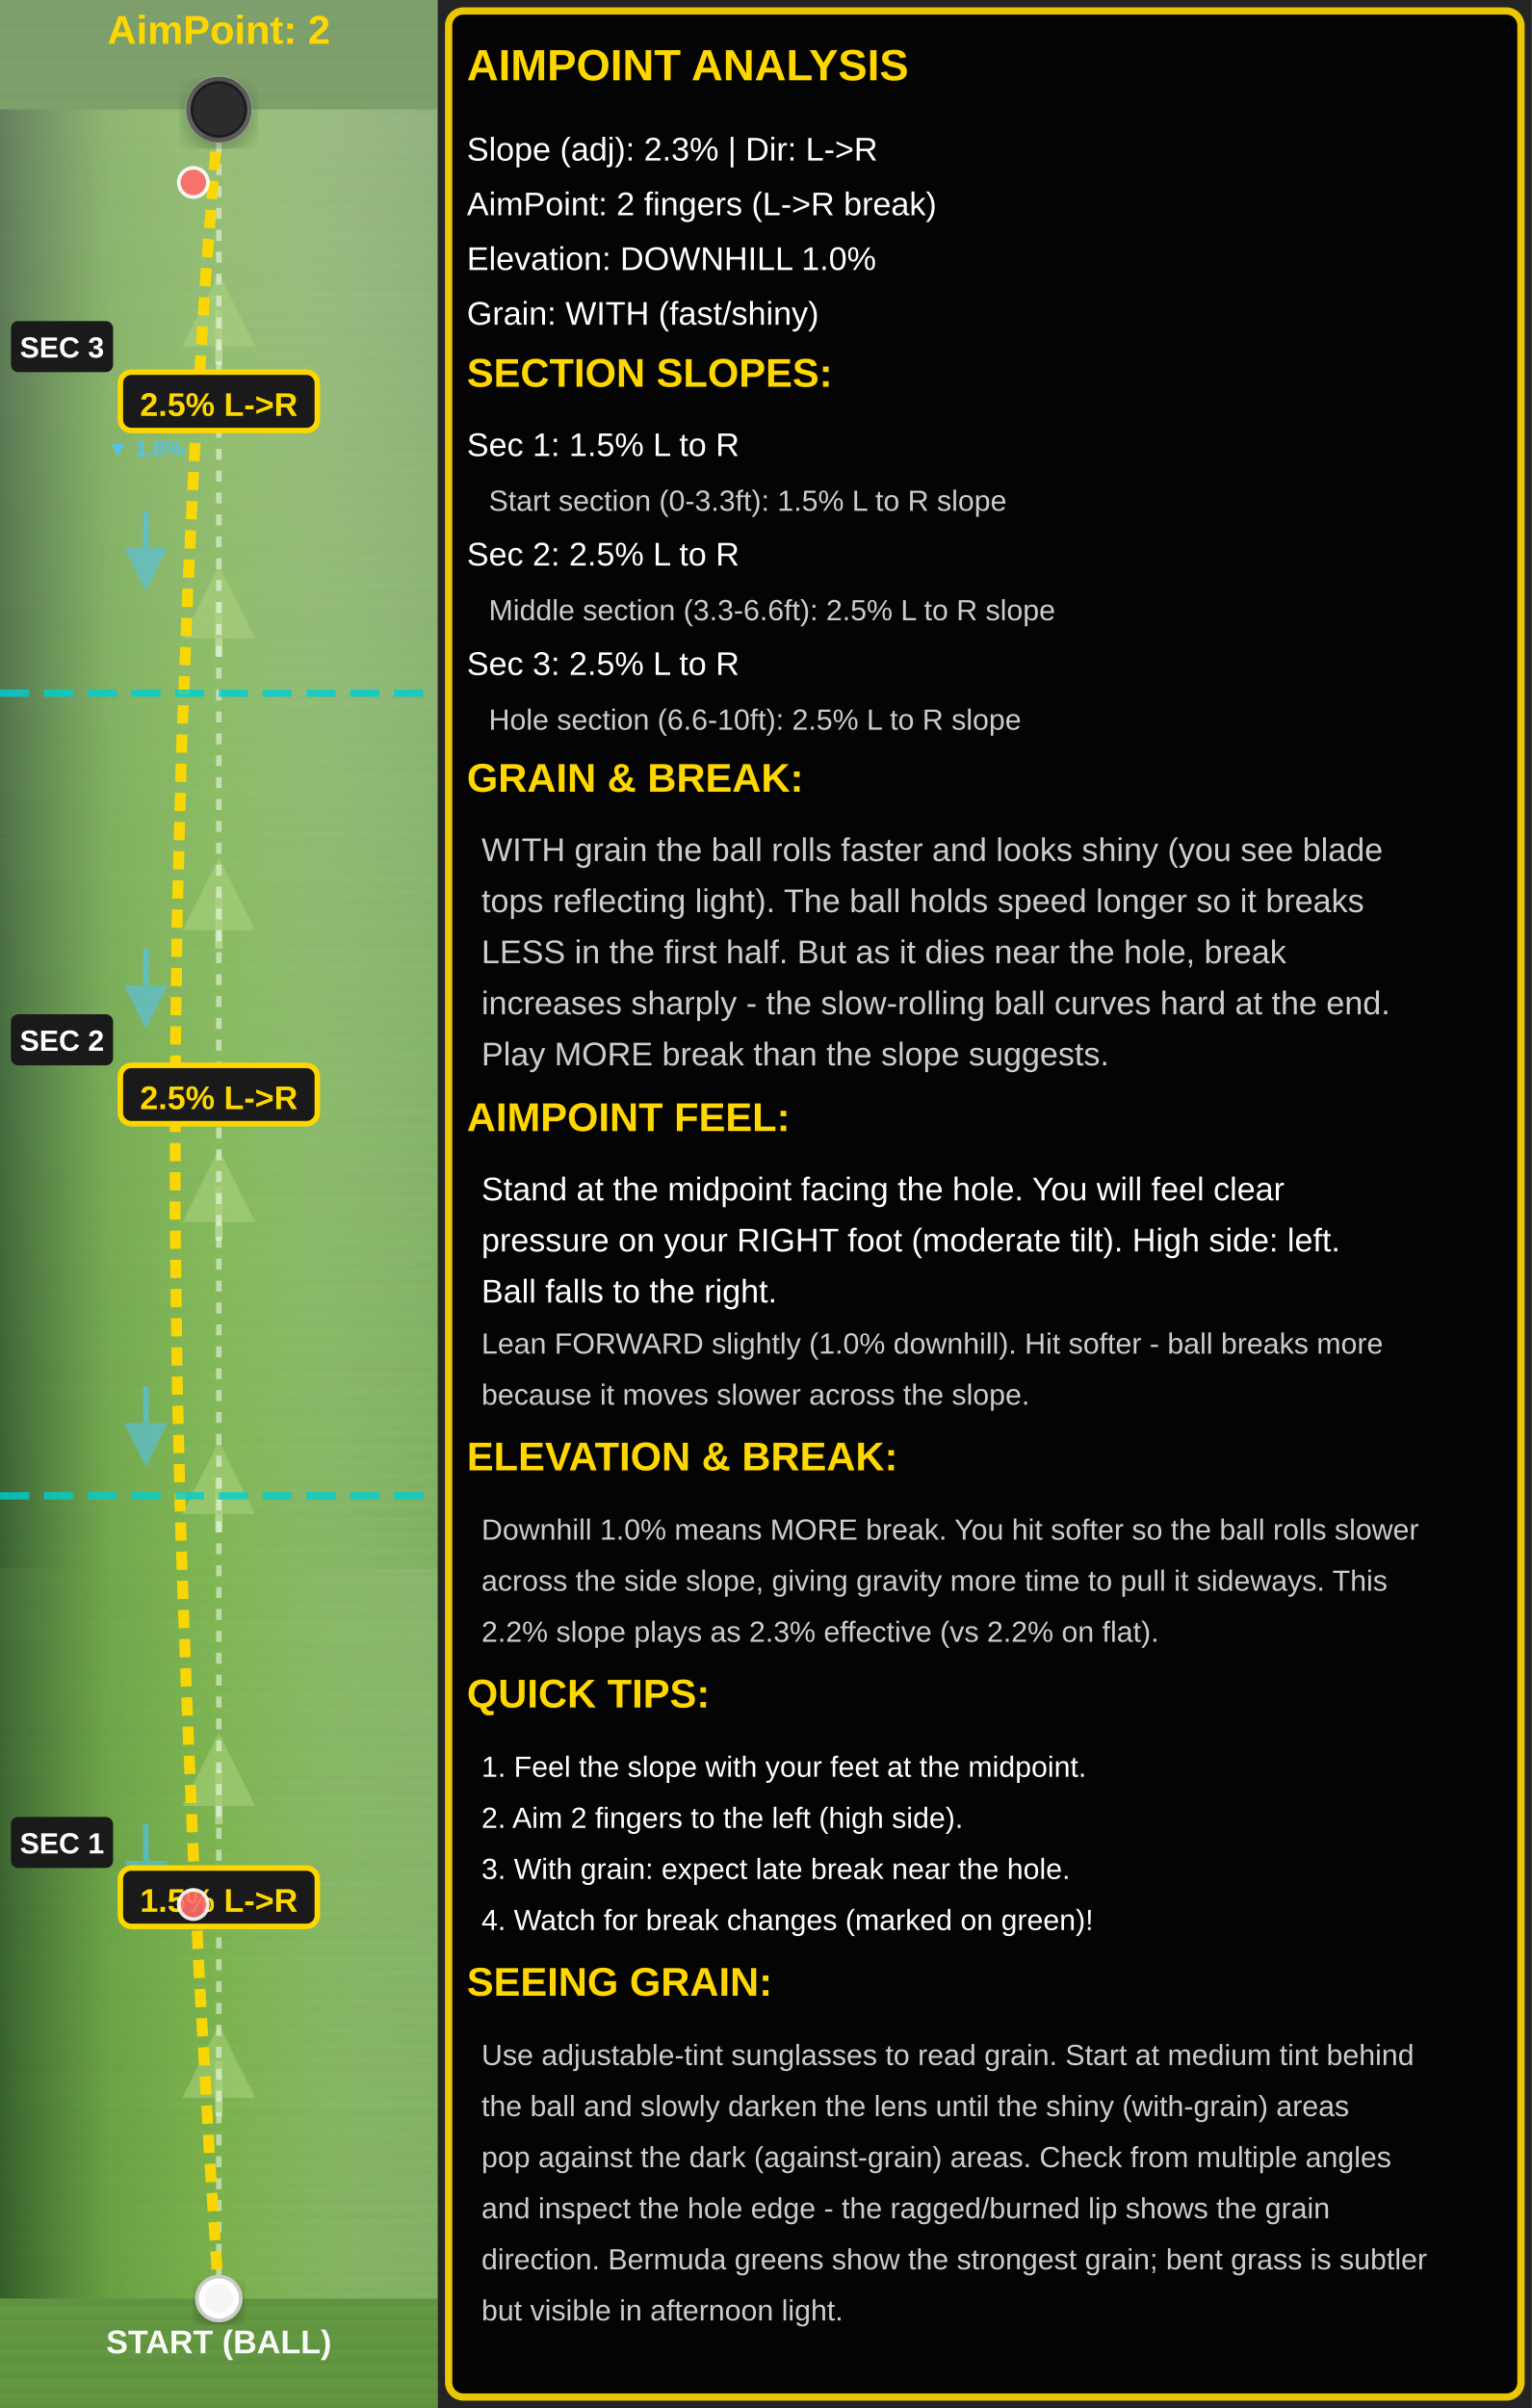
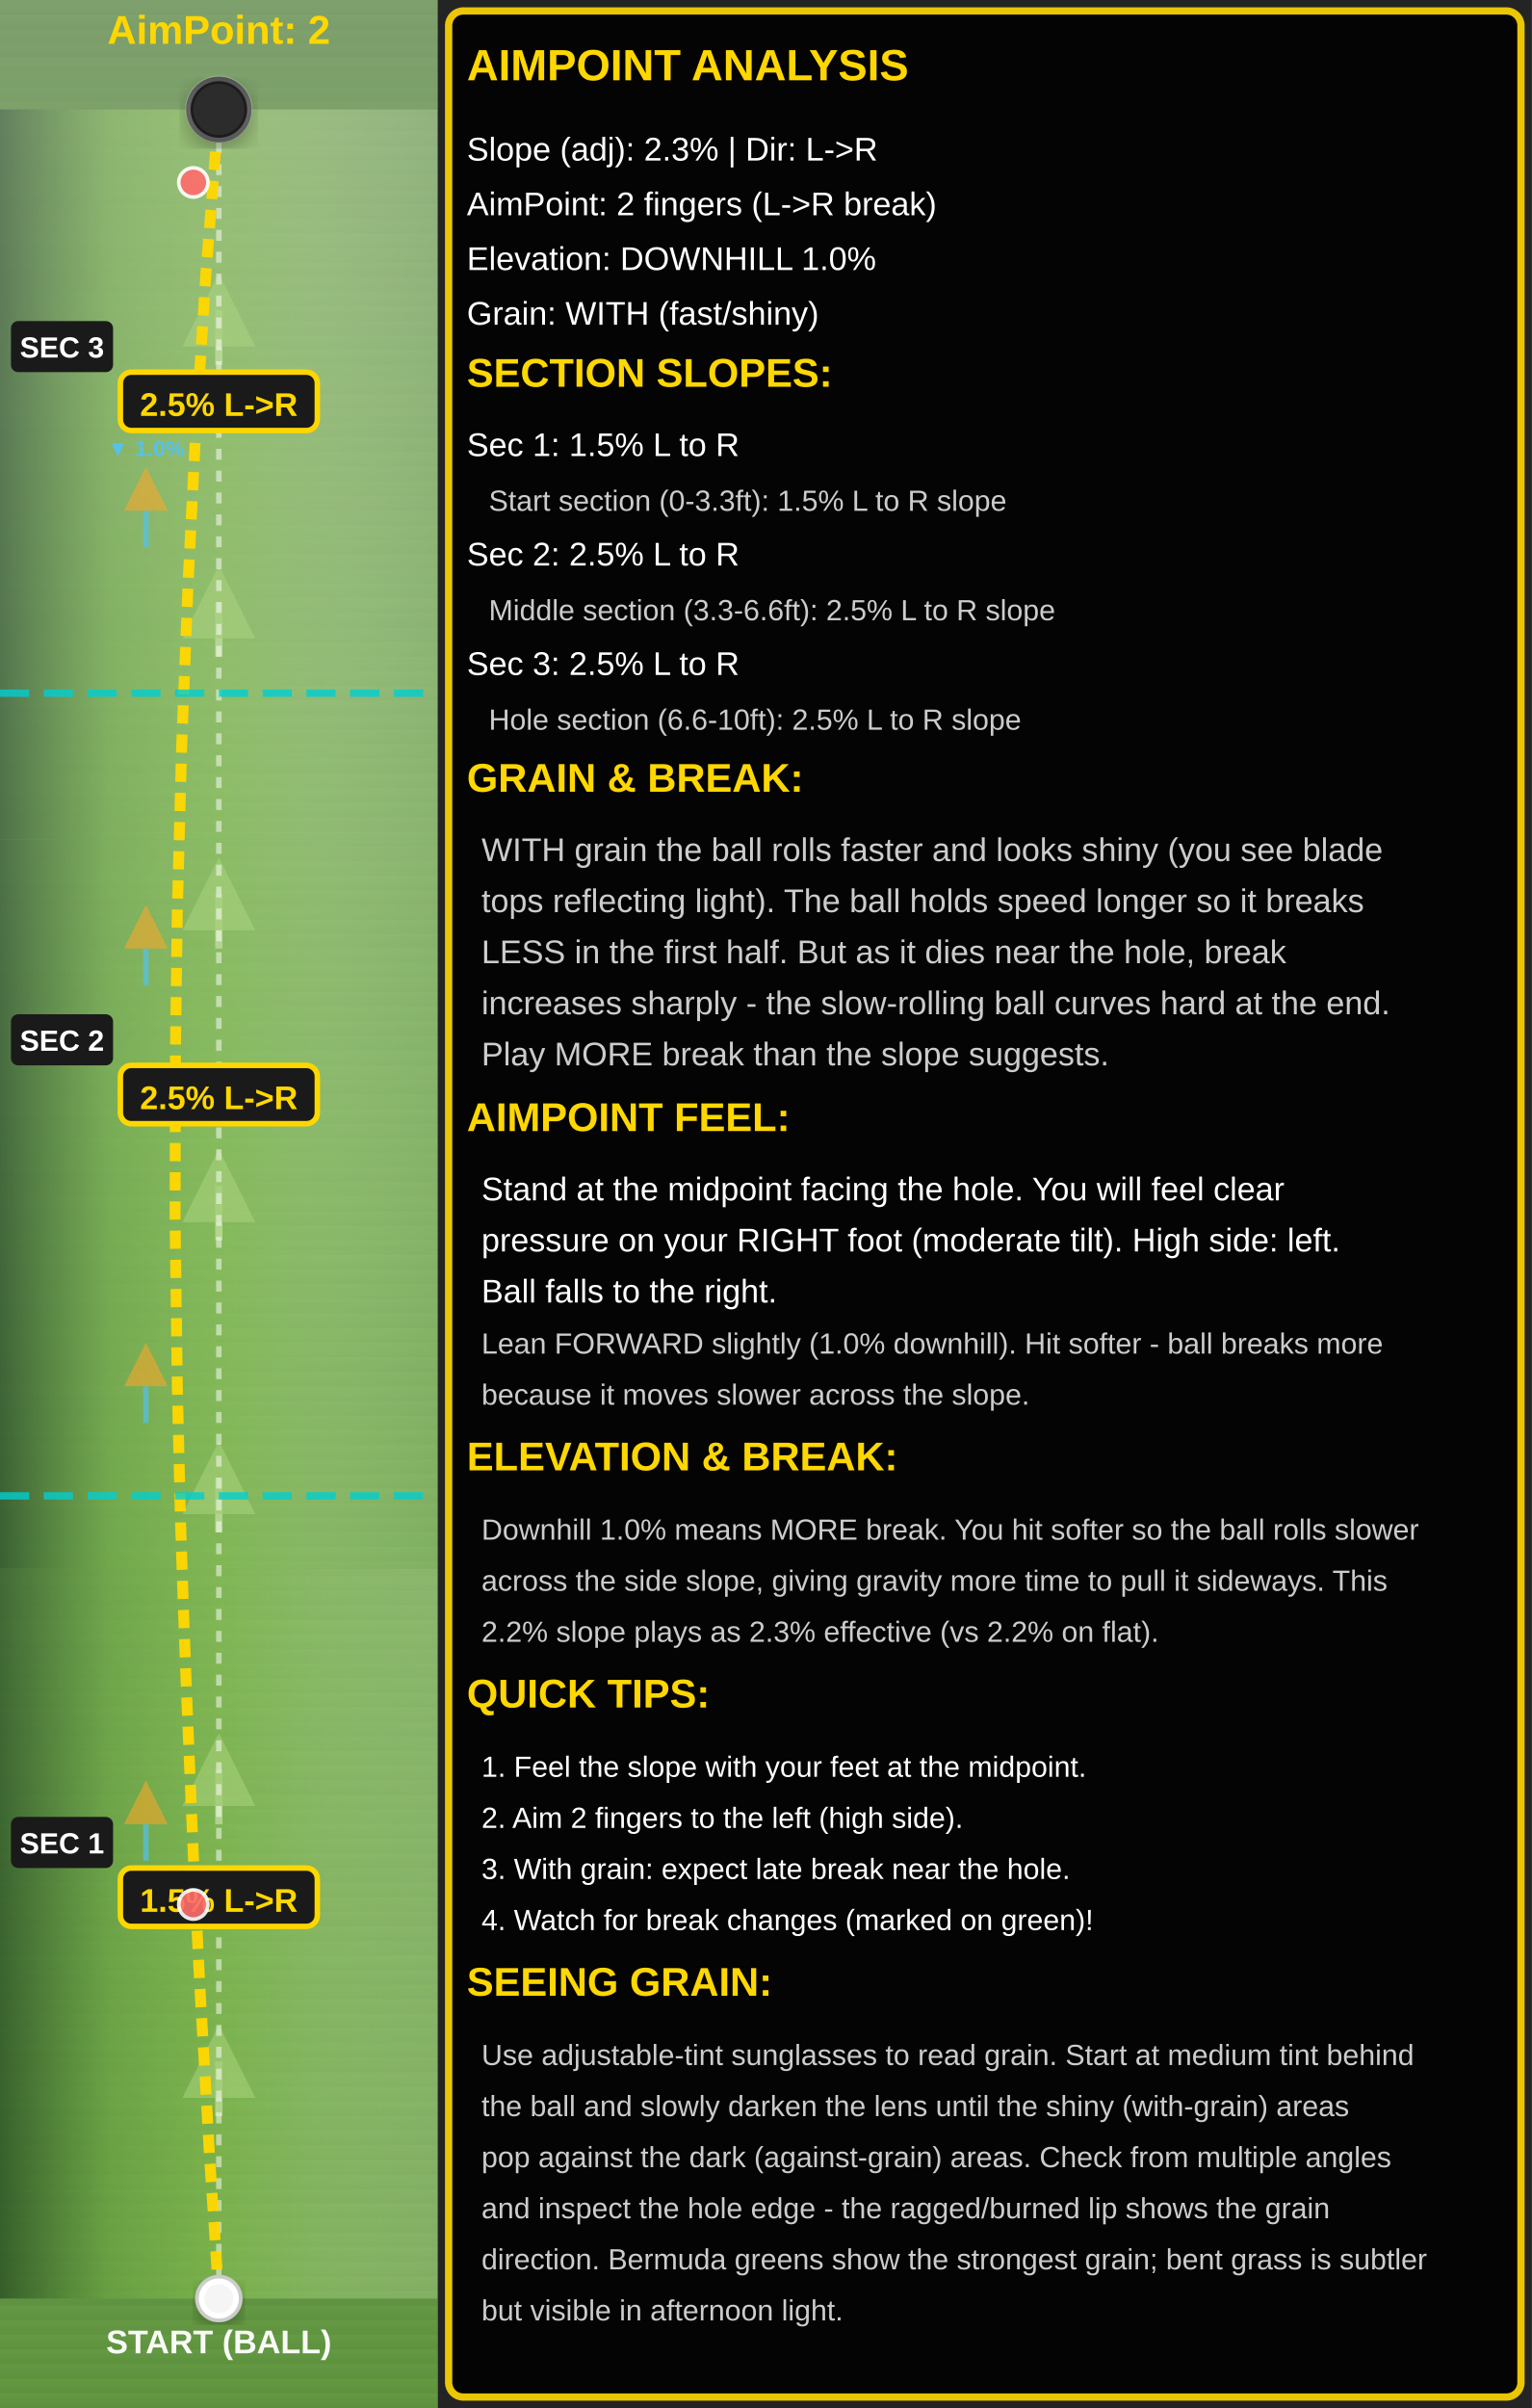
<svg xmlns="http://www.w3.org/2000/svg" width="420" height="660">
  <defs>
    <linearGradient id="baseGreen" x1="0%" y1="0%" x2="0%" y2="100%">
      <stop offset="0%" style="stop-color:#689F38;stop-opacity:1" />
      <stop offset="50%" style="stop-color:#558B2F;stop-opacity:1" />
      <stop offset="100%" style="stop-color:#4A7C27;stop-opacity:1" />
    </linearGradient>
    <linearGradient id="grainGradient" x1="0%" y1="0%" x2="0%" y2="100%">
      <stop offset="0%" style="stop-color:#E8F5E9;stop-opacity:0.6" />
      <stop offset="30%" style="stop-color:#C8E6C9;stop-opacity:0.5" />
      <stop offset="60%" style="stop-color:#A5D6A7;stop-opacity:0.35" />
      <stop offset="100%" style="stop-color:#81C784;stop-opacity:0.2" />
    </linearGradient>
    <linearGradient id="elevationGradient" x1="0%" y1="0%" x2="0%" y2="100%">
      <stop offset="0%" style="stop-color:#1B3D14;stop-opacity:0.67" />
      <stop offset="50%" style="stop-color:#689F38;stop-opacity:0.43" />
      <stop offset="100%" style="stop-color:#AED581;stop-opacity:0.20" />
    </linearGradient>
    <linearGradient id="breakGradientSec1" x1="0%" y1="0%" x2="100%" y2="0%">
      <stop offset="0%" style="stop-color:#1B3D14;stop-opacity:0.79" />
      <stop offset="25%" style="stop-color:#689F38;stop-opacity:0.682" />
      <stop offset="50%" style="stop-color:#8BC34A;stop-opacity:0.574" />
      <stop offset="75%" style="stop-color:#AED581;stop-opacity:0.466" />
      <stop offset="100%" style="stop-color:#C5E1A5;stop-opacity:0.358" />
    </linearGradient>
    <linearGradient id="breakGradientSec2" x1="0%" y1="0%" x2="100%" y2="0%">
      <stop offset="0%" style="stop-color:#1B3D14;stop-opacity:0.93" />
      <stop offset="25%" style="stop-color:#689F38;stop-opacity:0.761" />
      <stop offset="50%" style="stop-color:#8BC34A;stop-opacity:0.591" />
      <stop offset="75%" style="stop-color:#AED581;stop-opacity:0.422" />
      <stop offset="100%" style="stop-color:#C5E1A5;stop-opacity:0.253" />
    </linearGradient>
    <linearGradient id="breakGradientSec3" x1="0%" y1="0%" x2="100%" y2="0%">
      <stop offset="0%" style="stop-color:#1B3D14;stop-opacity:0.93" />
      <stop offset="25%" style="stop-color:#689F38;stop-opacity:0.761" />
      <stop offset="50%" style="stop-color:#8BC34A;stop-opacity:0.591" />
      <stop offset="75%" style="stop-color:#AED581;stop-opacity:0.422" />
      <stop offset="100%" style="stop-color:#C5E1A5;stop-opacity:0.253" />
    </linearGradient>
    <linearGradient id="holeGrainGradient" x1="50%" y1="0%" x2="50%" y2="100%">
      <stop offset="0%" style="stop-color:#FFFFFF;stop-opacity:0.3" />
      <stop offset="50%" style="stop-color:#CCCCCC;stop-opacity:0.5" />
      <stop offset="100%" style="stop-color:#999999;stop-opacity:0.6" />
    </linearGradient>
    <filter id="shadow">
      <feDropShadow dx="0" dy="2" stdDeviation="3" flood-opacity="0.3" />
    </filter>
    <marker id="arrowhead-grain" markerWidth="10" markerHeight="10" refX="5" refY="5" orient="auto">
      <polygon points="0,0 10,5 0,10" fill="#AED581" opacity="0.7" />
    </marker>
    <marker id="arrowhead-elev-up" markerWidth="8" markerHeight="8" refX="4" refY="8" orient="0">
      <polygon points="4,0 8,8 0,8" fill="#FFA726" opacity="0.85" />
    </marker>
    <marker id="arrowhead-elev-down" markerWidth="8" markerHeight="8" refX="4" refY="0" orient="0">
      <polygon points="0,0 8,0 4,8" fill="#4FC3F7" opacity="0.85" />
    </marker>
    <pattern id="grassTexture" x="0" y="0" width="4" height="4" patternUnits="userSpaceOnUse">
      <rect width="4" height="4" fill="url(#baseGreen)" opacity="0.95" />
      <line x1="0" y1="2" x2="4" y2="2" stroke="#5A9B3F" stroke-width="0.5" opacity="0.3" />
    </pattern>
  </defs>
  <rect width="120" height="660" fill="url(#baseGreen)" />
  <rect width="120" height="660" fill="url(#grassTexture)" opacity="0.3" />
  <rect width="120" height="660" fill="url(#elevationGradient)" opacity="0.7" />
  <rect x="0" y="430.0" width="120" height="200.0" fill="url(#breakGradientSec1)" opacity="1.0" />
  <rect x="0" y="230.0" width="120" height="200.0" fill="url(#breakGradientSec2)" opacity="1.0" />
  <rect x="0" y="30" width="120" height="200.0" fill="url(#breakGradientSec3)" opacity="1.0" />
  <rect width="120" height="660" fill="url(#grainGradient)" opacity="0.6" />
  <line x1="60.0" y1="100" x2="60.0" y2="85" stroke="#C5E1A5" stroke-width="2" opacity="0.7" marker-end="url(#arrowhead-grain)" />
  <line x1="60.0" y1="180" x2="60.0" y2="165" stroke="#C5E1A5" stroke-width="2" opacity="0.7" marker-end="url(#arrowhead-grain)" />
  <line x1="60.0" y1="260" x2="60.0" y2="245" stroke="#C5E1A5" stroke-width="2" opacity="0.7" marker-end="url(#arrowhead-grain)" />
  <line x1="60.0" y1="340" x2="60.0" y2="325" stroke="#C5E1A5" stroke-width="2" opacity="0.7" marker-end="url(#arrowhead-grain)" />
  <line x1="60.0" y1="420" x2="60.0" y2="405" stroke="#C5E1A5" stroke-width="2" opacity="0.7" marker-end="url(#arrowhead-grain)" />
  <line x1="60.0" y1="500" x2="60.0" y2="485" stroke="#C5E1A5" stroke-width="2" opacity="0.7" marker-end="url(#arrowhead-grain)" />
  <line x1="60.0" y1="580" x2="60.0" y2="565" stroke="#C5E1A5" stroke-width="2" opacity="0.7" marker-end="url(#arrowhead-grain)" />
-   <line x1="40.0" y1="140" x2="40.0" y2="150" stroke="#4FC3F7" stroke-width="1.5" opacity="0.65" marker-end="url(#arrowhead-elev-down)" />
-   <line x1="40.0" y1="260" x2="40.0" y2="270" stroke="#4FC3F7" stroke-width="1.5" opacity="0.65" marker-end="url(#arrowhead-elev-down)" />
-   <line x1="40.0" y1="380" x2="40.0" y2="390" stroke="#4FC3F7" stroke-width="1.5" opacity="0.65" marker-end="url(#arrowhead-elev-down)" />
-   <line x1="40.0" y1="500" x2="40.0" y2="510" stroke="#4FC3F7" stroke-width="1.5" opacity="0.65" marker-end="url(#arrowhead-elev-down)" />
+   <line x1="40.0" y1="150" x2="40.0" y2="140" stroke="#4FC3F7" stroke-width="1.5" opacity="0.65" marker-end="url(#arrowhead-elev-up)" />
+   <line x1="40.0" y1="270" x2="40.0" y2="260" stroke="#4FC3F7" stroke-width="1.5" opacity="0.65" marker-end="url(#arrowhead-elev-up)" />
+   <line x1="40.0" y1="390" x2="40.0" y2="380" stroke="#4FC3F7" stroke-width="1.5" opacity="0.65" marker-end="url(#arrowhead-elev-up)" />
+   <line x1="40.0" y1="510" x2="40.0" y2="500" stroke="#4FC3F7" stroke-width="1.5" opacity="0.65" marker-end="url(#arrowhead-elev-up)" />
  <text x="40.0" y="125" font-family="Arial, sans-serif" font-size="6" fill="#4FC3F7" text-anchor="middle" font-weight="bold" opacity="0.9">▼ 1.0%</text>
  <line x1="60.0" y1="630" x2="60.0" y2="30.0" stroke="#FFFFFF" stroke-width="1.5" stroke-dasharray="3,3" opacity="0.5" />
  <path d="M 60.0 630.0 C 59.2 617.5, 58.4 604.6, 57.5 592.0 C 56.7 577.0, 55.8 561.5, 54.9 546.5 C 54.3 533.9, 53.6 521.0, 53.0 508.5 C 52.4 493.4, 51.7 477.9, 51.1 462.9 C 50.5 447.9, 50.0 432.4, 49.5 417.3 C 49.2 404.8, 48.9 391.9, 48.6 379.4 C 48.4 364.3, 48.2 348.8, 48.0 333.8 C 48.0 318.8, 48.1 303.3, 48.1 288.2 C 48.3 275.7, 48.4 262.8, 48.6 250.3 C 49.0 235.2, 49.4 219.7, 49.8 204.7 C 50.4 189.6, 51.0 174.2, 51.6 159.1 C 52.2 146.6, 52.9 133.7, 53.5 121.1 C 54.5 106.1, 55.5 90.6, 56.4 75.6 C 57.6 60.5, 58.8 45.0, 60.0 30.0" stroke="#FFD700" stroke-width="3" fill="none" stroke-dasharray="5,3" opacity="0.95" />
  <line x1="0" y1="410.0" x2="120" y2="410.0" stroke="#00CED1" stroke-width="2" opacity="0.8" stroke-dasharray="8,4" />
  <line x1="0" y1="190.0" x2="120" y2="190.0" stroke="#00CED1" stroke-width="2" opacity="0.8" stroke-dasharray="8,4" />
  <rect x="3" y="498.0" width="28" height="14" fill="#1A1A1A" rx="2" />
  <text x="17" y="508.0" font-family="Arial, sans-serif" font-size="8" fill="#FFFFFF" text-anchor="middle" font-weight="bold">SEC 1</text>
  <rect x="33.0" y="512.0" width="54" height="16" fill="#1A1A1A" rx="3" stroke="#FFD700" stroke-width="1.5" />
  <text x="60.0" y="524.0" font-family="Arial, sans-serif" font-size="9" fill="#FFD700" text-anchor="middle" font-weight="bold">1.5% L-&gt;R</text>
  <rect x="3" y="278.0" width="28" height="14" fill="#1A1A1A" rx="2" />
  <text x="17" y="288.0" font-family="Arial, sans-serif" font-size="8" fill="#FFFFFF" text-anchor="middle" font-weight="bold">SEC 2</text>
  <rect x="33.0" y="292.0" width="54" height="16" fill="#1A1A1A" rx="3" stroke="#FFD700" stroke-width="1.5" />
  <text x="60.0" y="304.0" font-family="Arial, sans-serif" font-size="9" fill="#FFD700" text-anchor="middle" font-weight="bold">2.5% L-&gt;R</text>
  <rect x="3" y="88.0" width="28" height="14" fill="#1A1A1A" rx="2" />
  <text x="17" y="98.0" font-family="Arial, sans-serif" font-size="8" fill="#FFFFFF" text-anchor="middle" font-weight="bold">SEC 3</text>
  <rect x="33.0" y="102.0" width="54" height="16" fill="#1A1A1A" rx="3" stroke="#FFD700" stroke-width="1.5" />
  <text x="60.0" y="114.0" font-family="Arial, sans-serif" font-size="9" fill="#FFD700" text-anchor="middle" font-weight="bold">2.5% L-&gt;R</text>
  <circle cx="53.008" cy="522" r="4" fill="#FF6B6B" opacity="0.9" stroke="#FFFFFF" stroke-width="1" />
  <circle cx="53.008" cy="50" r="4" fill="#FF6B6B" opacity="0.9" stroke="#FFFFFF" stroke-width="1" />
  <text x="60.0" y="12" font-family="Arial, sans-serif" font-size="11" fill="#FFD700" text-anchor="middle" font-weight="bold">AimPoint: 2</text>
  <circle cx="60.0" cy="30.0" r="9" fill="#1A1A1A" filter="url(#shadow)" />
  <circle cx="60.0" cy="30.0" r="7" fill="#2C2C2C" />
  <circle cx="60.0" cy="30.0" r="8.5" fill="none" stroke="url(#holeGrainGradient)" stroke-width="1.5" opacity="0.8" />
  <circle cx="60.0" cy="630" r="6" fill="#FFFFFF" stroke="#CCCCCC" stroke-width="1" filter="url(#shadow)" />
  <circle cx="60.0" cy="630" r="4" fill="#F5F5F5" />
  <text x="60.0" y="645" font-family="Arial, sans-serif" font-size="9" fill="#FFFFFF" text-anchor="middle" font-weight="bold" opacity="0.95">START (BALL)</text>
  <rect x="120" y="0" width="300" height="660" fill="#1A1A1A" opacity="0.95" />
  <rect x="123" y="3" width="294" height="654" fill="#000000" opacity="0.9" rx="4" stroke="#FFD700" stroke-width="2" />
  <text x="128" y="22" font-family="Arial, sans-serif" font-size="12" fill="#FFD700" font-weight="bold">AIMPOINT ANALYSIS</text>
  <text x="128" y="44" font-family="Arial, sans-serif" font-size="9" fill="#FFFFFF">Slope (adj): 2.3%  |  Dir: L-&gt;R</text>
  <text x="128" y="59" font-family="Arial, sans-serif" font-size="9" fill="#FFFFFF">AimPoint: 2 fingers (L-&gt;R break)</text>
  <text x="128" y="74" font-family="Arial, sans-serif" font-size="9" fill="#FFFFFF">Elevation: DOWNHILL 1.0%</text>
  <text x="128" y="89" font-family="Arial, sans-serif" font-size="9" fill="#FFFFFF">Grain: WITH (fast/shiny)</text>
  <text x="128" y="106" font-family="Arial, sans-serif" font-size="11" fill="#FFD700" font-weight="bold">SECTION SLOPES:</text>
  <text x="128" y="125" font-family="Arial, sans-serif" font-size="9" fill="#FFFFFF">Sec 1: 1.5% L to R</text>
  <text x="134" y="140" font-family="Arial, sans-serif" font-size="8" fill="#CCCCCC">Start section (0-3.3ft): 1.5% L to R slope</text>
  <text x="128" y="155" font-family="Arial, sans-serif" font-size="9" fill="#FFFFFF">Sec 2: 2.5% L to R</text>
  <text x="134" y="170" font-family="Arial, sans-serif" font-size="8" fill="#CCCCCC">Middle section (3.3-6.6ft): 2.5% L to R slope</text>
  <text x="128" y="185" font-family="Arial, sans-serif" font-size="9" fill="#FFFFFF">Sec 3: 2.5% L to R</text>
  <text x="134" y="200" font-family="Arial, sans-serif" font-size="8" fill="#CCCCCC">Hole section (6.6-10ft): 2.5% L to R slope</text>
  <text x="128" y="217" font-family="Arial, sans-serif" font-size="11" fill="#FFD700" font-weight="bold">GRAIN &amp; BREAK:</text>
  <text x="132" y="236" font-family="Arial, sans-serif" font-size="9" fill="#CCCCCC">WITH grain the ball rolls faster and looks shiny (you see blade</text>
  <text x="132" y="250" font-family="Arial, sans-serif" font-size="9" fill="#CCCCCC">tops reflecting light). The ball holds speed longer so it breaks</text>
  <text x="132" y="264" font-family="Arial, sans-serif" font-size="9" fill="#CCCCCC">LESS in the first half. But as it dies near the hole, break</text>
  <text x="132" y="278" font-family="Arial, sans-serif" font-size="9" fill="#CCCCCC">increases sharply - the slow-rolling ball curves hard at the end.</text>
  <text x="132" y="292" font-family="Arial, sans-serif" font-size="9" fill="#CCCCCC">Play MORE break than the slope suggests.</text>
  <text x="128" y="310" font-family="Arial, sans-serif" font-size="11" fill="#FFD700" font-weight="bold">AIMPOINT FEEL:</text>
  <text x="132" y="329" font-family="Arial, sans-serif" font-size="9" fill="#FFFFFF">Stand at the midpoint facing the hole. You will feel clear</text>
  <text x="132" y="343" font-family="Arial, sans-serif" font-size="9" fill="#FFFFFF">pressure on your RIGHT foot (moderate tilt). High side: left.</text>
  <text x="132" y="357" font-family="Arial, sans-serif" font-size="9" fill="#FFFFFF">Ball falls to the right.</text>
  <text x="132" y="371" font-family="Arial, sans-serif" font-size="8" fill="#CCCCCC">Lean FORWARD slightly (1.0% downhill). Hit softer - ball breaks more</text>
  <text x="132" y="385" font-family="Arial, sans-serif" font-size="8" fill="#CCCCCC">because it moves slower across the slope.</text>
  <text x="128" y="403" font-family="Arial, sans-serif" font-size="11" fill="#FFD700" font-weight="bold">ELEVATION &amp; BREAK:</text>
  <text x="132" y="422" font-family="Arial, sans-serif" font-size="8" fill="#CCCCCC">Downhill 1.0% means MORE break. You hit softer so the ball rolls slower</text>
  <text x="132" y="436" font-family="Arial, sans-serif" font-size="8" fill="#CCCCCC">across the side slope, giving gravity more time to pull it sideways. This</text>
  <text x="132" y="450" font-family="Arial, sans-serif" font-size="8" fill="#CCCCCC">2.2% slope plays as 2.3% effective (vs 2.2% on flat).</text>
  <text x="128" y="468" font-family="Arial, sans-serif" font-size="11" fill="#FFD700" font-weight="bold">QUICK TIPS:</text>
  <text x="132" y="487" font-family="Arial, sans-serif" font-size="8" fill="#FFFFFF">1. Feel the slope with your feet at the midpoint.</text>
  <text x="132" y="501" font-family="Arial, sans-serif" font-size="8" fill="#FFFFFF">2. Aim 2 fingers to the left (high side).</text>
  <text x="132" y="515" font-family="Arial, sans-serif" font-size="8" fill="#FFFFFF">3. With grain: expect late break near the hole.</text>
  <text x="132" y="529" font-family="Arial, sans-serif" font-size="8" fill="#FFFFFF">4. Watch for break changes (marked on green)!</text>
  <text x="128" y="547" font-family="Arial, sans-serif" font-size="11" fill="#FFD700" font-weight="bold">SEEING GRAIN:</text>
  <text x="132" y="566" font-family="Arial, sans-serif" font-size="8" fill="#CCCCCC">Use adjustable-tint sunglasses to read grain. Start at medium tint behind</text>
  <text x="132" y="580" font-family="Arial, sans-serif" font-size="8" fill="#CCCCCC">the ball and slowly darken the lens until the shiny (with-grain) areas</text>
  <text x="132" y="594" font-family="Arial, sans-serif" font-size="8" fill="#CCCCCC">pop against the dark (against-grain) areas. Check from multiple angles</text>
  <text x="132" y="608" font-family="Arial, sans-serif" font-size="8" fill="#CCCCCC">and inspect the hole edge - the ragged/burned lip shows the grain</text>
  <text x="132" y="622" font-family="Arial, sans-serif" font-size="8" fill="#CCCCCC">direction. Bermuda greens show the strongest grain; bent grass is subtler</text>
  <text x="132" y="636" font-family="Arial, sans-serif" font-size="8" fill="#CCCCCC">but visible in afternoon light.</text>
</svg>
